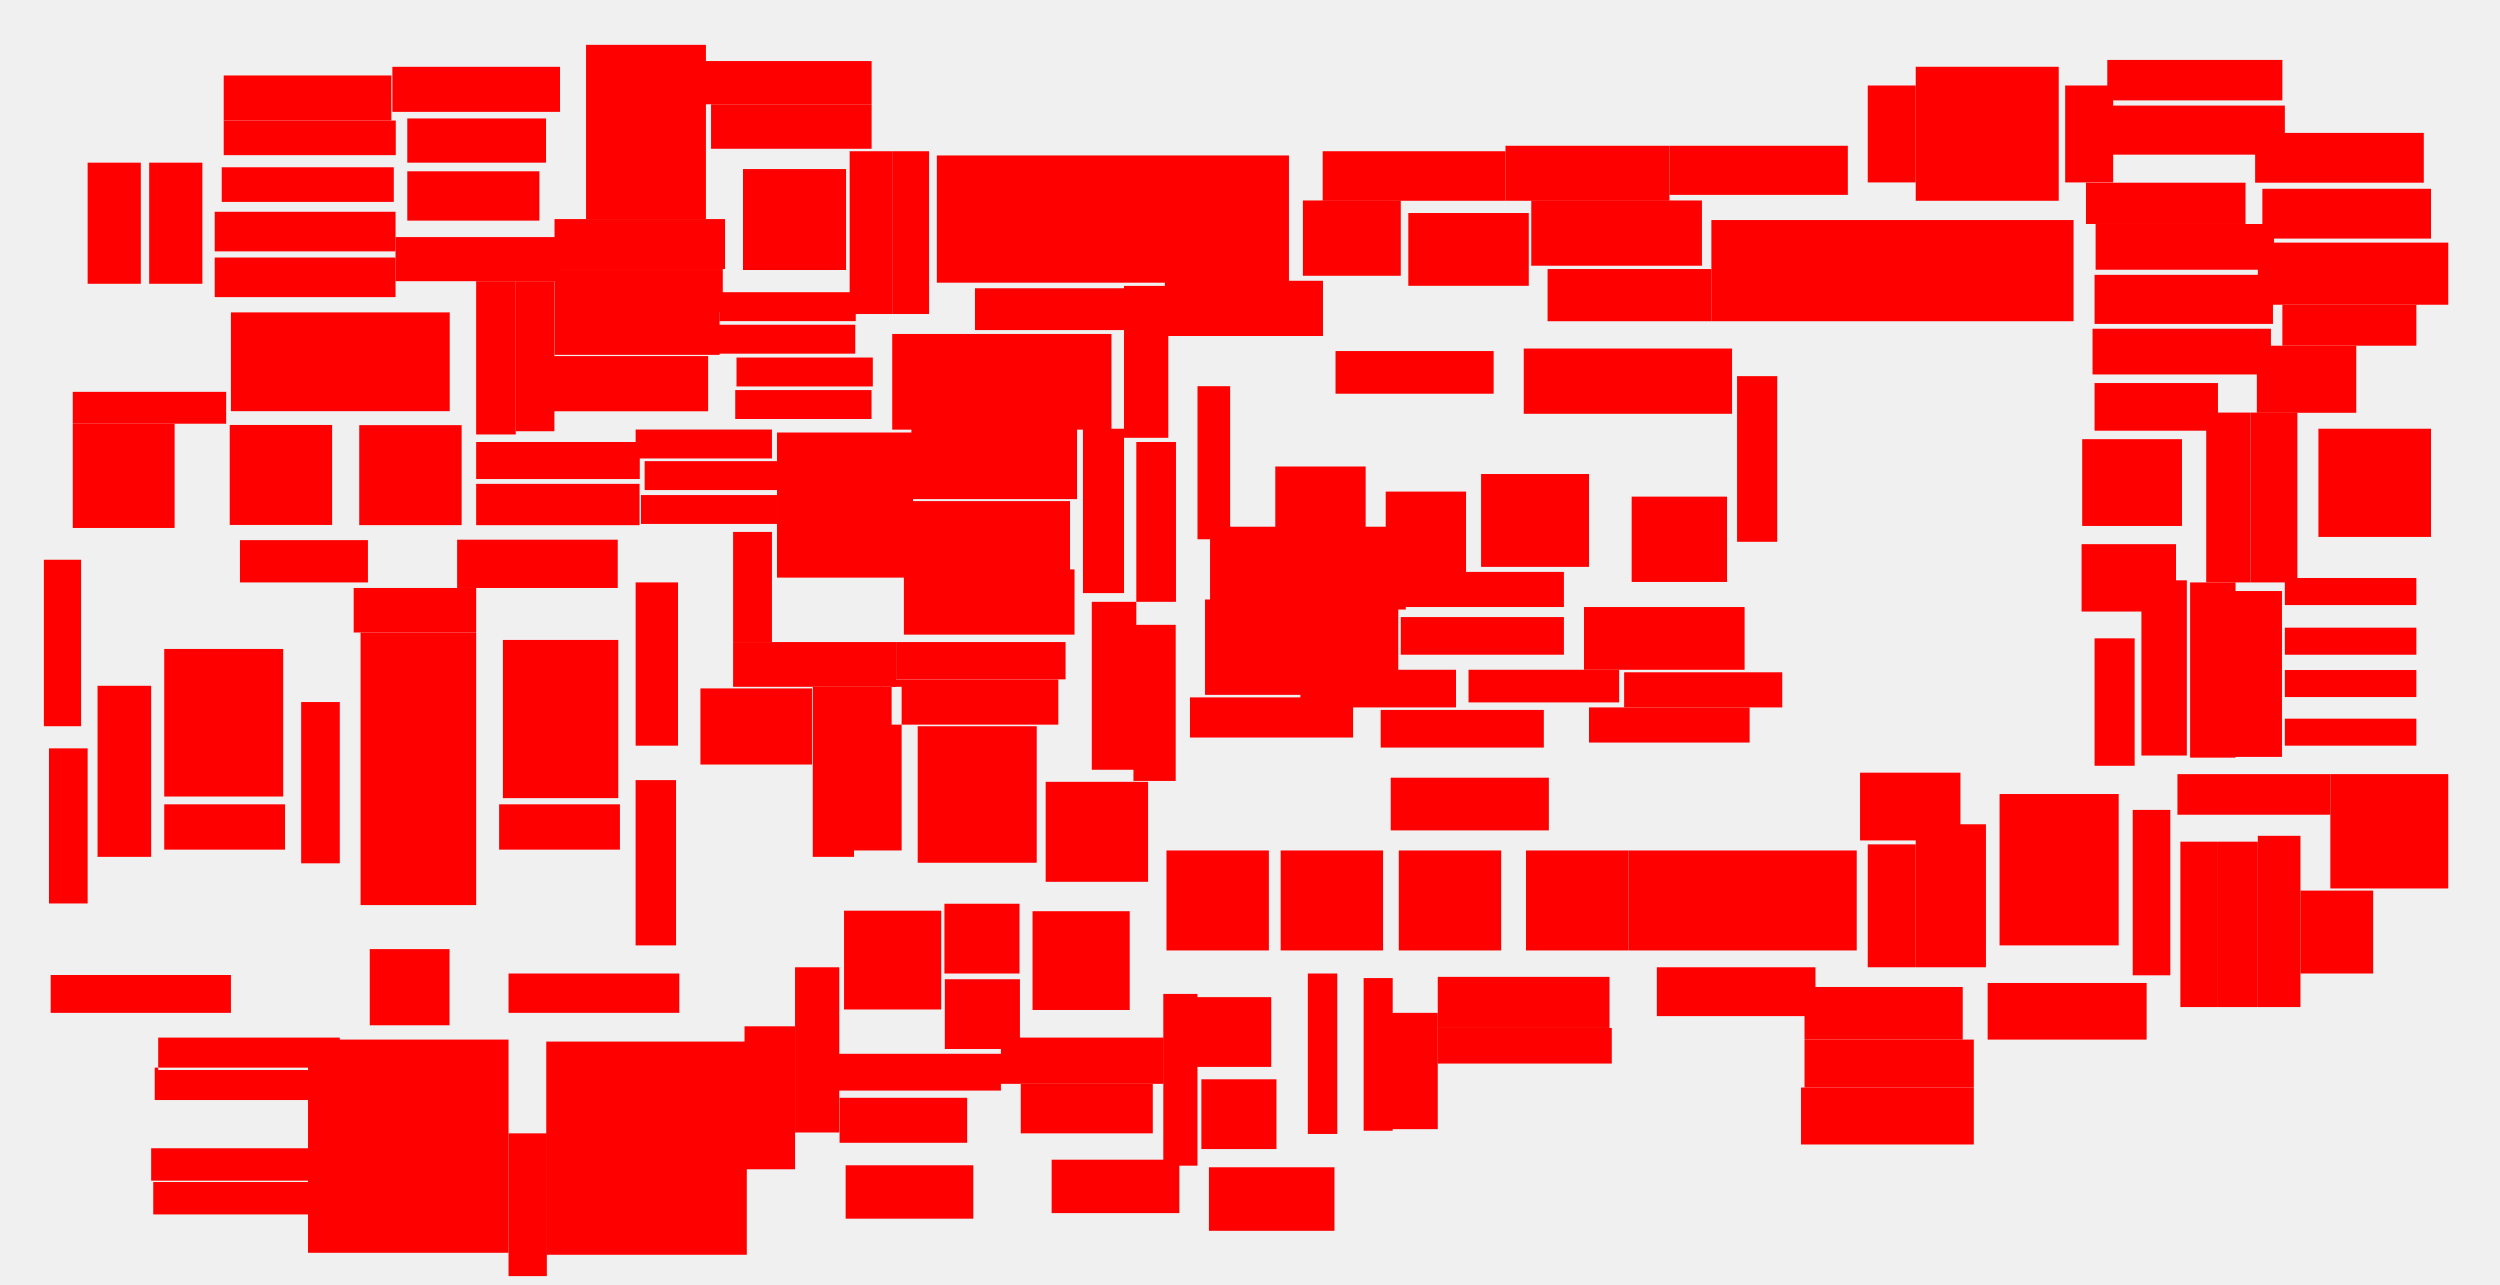
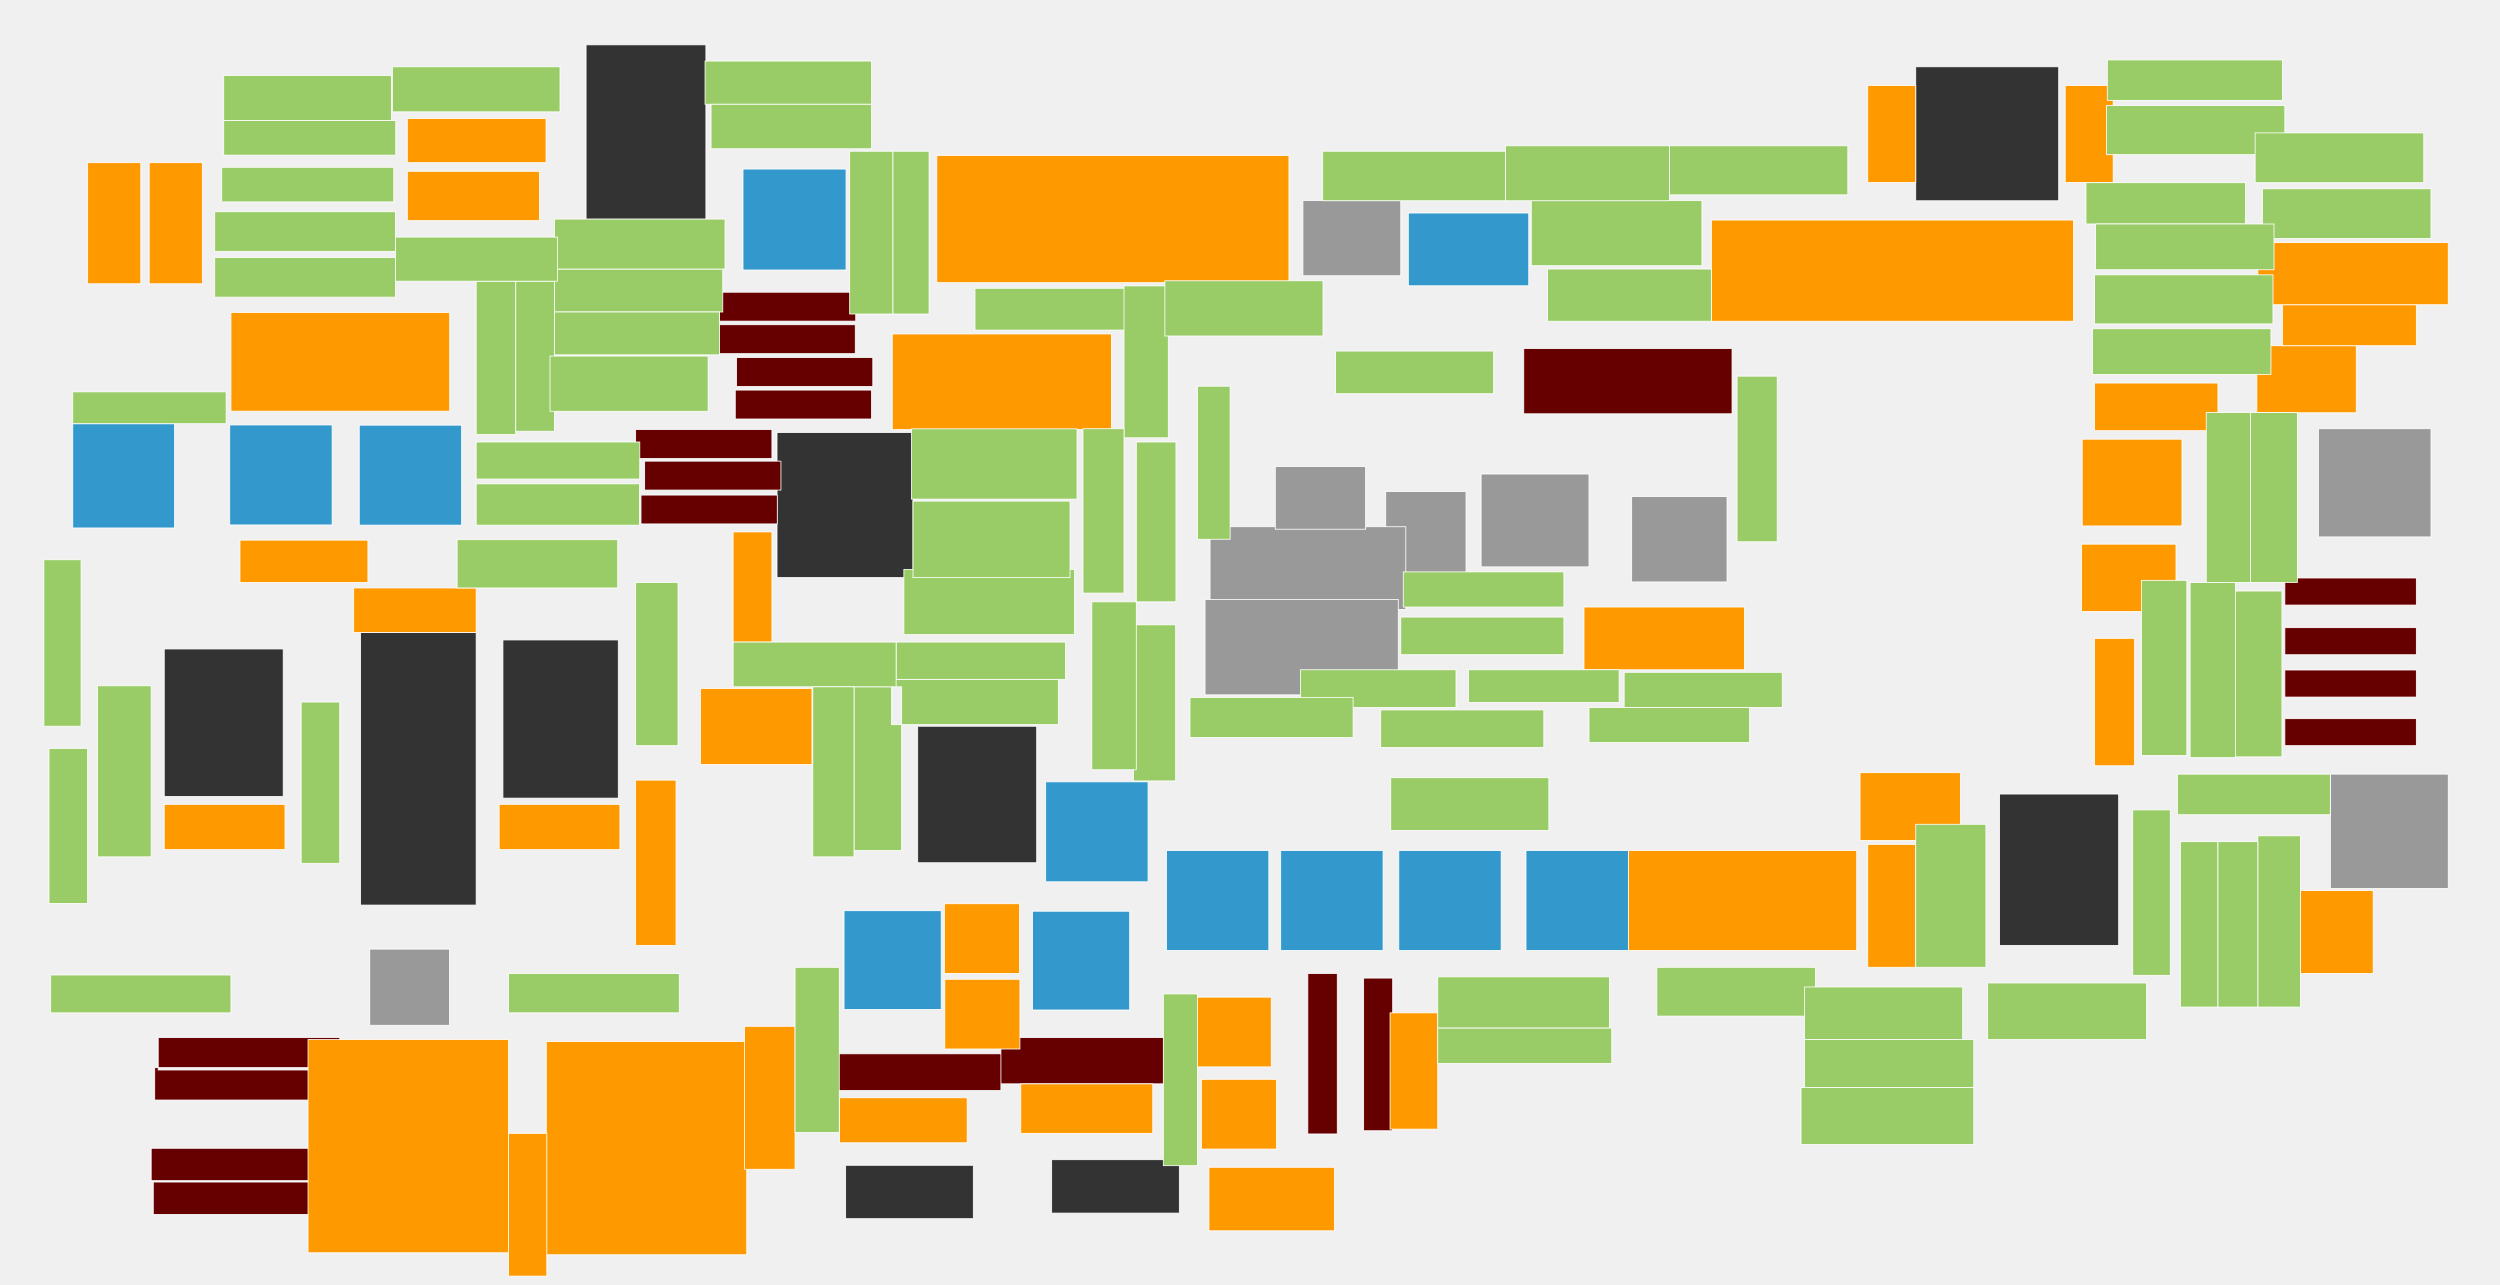
<svg xmlns="http://www.w3.org/2000/svg" version="1.1" id="Parts" x="0px" y="0px" width="3113px" height="1599px" viewBox="0 0 3113 1599" enable-background="new 0 0 3113 1599" xml:space="preserve">
  <g id="Transistors">
-     <rect id="NTE128" x="2886.89" y="533.84" fill="#FF0000" width="140.19" height="134.74" />
-     <rect id="NTE129" x="2901.75" y="963.92" fill="#FF0000" width="146.82" height="142.4" />
-     <rect id="_J201" x="1725.5" y="612.13" fill="#FF0000" width="100" height="106.25" />
-     <path id="_BC560" fill="#FF0000" d="M1750.5,759h-243.75V655.88h243.75V759z M1978.63,590.25h-134.38v115.63h134.38V590.25z    M1744.25,249.63h-121.88v93.75h121.88V249.63z" />
-     <path id="_BC550" fill="#FF0000" d="M460.43,1181.82h99.32v94.86h-99.32V1181.82z M1700.5,580.88H1588V659h112.5V580.88z    M2150.5,618.38h-118.75v106.25h118.75V618.38z M1741.13,746.5H1500.5v118.75h240.63V746.5z" />
+     <rect id="NTE128" x="2886.89" y="533.84" fill="#999999" stroke="#FFFFFF" stroke-miterlimit="10" width="140.19" height="134.74" />
+     <rect id="NTE129" x="2901.75" y="963.92" fill="#999999" stroke="#FFFFFF" stroke-miterlimit="10" width="146.82" height="142.4" />
+     <rect id="_J201" x="1725.5" y="612.13" fill="#999999" stroke="#FFFFFF" stroke-miterlimit="10" width="100" height="106.25" />
+     <path id="_BC560" fill="#999999" stroke="#FFFFFF" stroke-miterlimit="10" d="M1750.5,759h-243.75V655.88h243.75V759z    M1978.63,590.25h-134.38v115.63h134.38V590.25z M1744.25,249.63h-121.88v93.75h121.88V249.63z" />
+     <path id="_BC550" fill="#999999" stroke="#FFFFFF" stroke-miterlimit="10" d="M460.43,1181.82h99.32v94.859h-99.32V1181.82z    M1700.5,580.88H1588V659h112.5V580.88z M2150.5,618.38h-118.75v106.25h118.75V618.38z M1741.13,746.5H1500.5v118.75h240.63V746.5z   " />
  </g>
  <g id="IC">
-     <rect id="NTE929" x="448.98" y="787.6" fill="#FF0000" width="143.93" height="339.41" />
-     <path id="LM301" fill="#FF0000" d="M352.65,991.84H204.5V808.08h148.15V991.84z M769.89,796.86H626.24v196.98h143.65V796.86z    M2563.5,83.15h-178.03V250h178.03V83.15z" />
-     <rect id="TL071" x="1142.71" y="904.3" fill="#FF0000" width="148.21" height="170" />
-     <rect id="LM337" x="1309.52" y="1444.05" fill="#FF0000" width="159" height="66.5" />
-     <rect id="LM317" x="1053" y="1451" fill="#FF0000" width="159" height="66.5" />
-     <rect id="_4558" x="967.54" y="538.57" fill="#FF0000" width="169.33" height="180.68" />
-     <path id="TL082" fill="#FF0000" d="M2489.86,988.73h148.33v188.47h-148.33V988.73z M879.01,55.82H729.77V273h149.24V55.82z" />
+     <rect id="NTE929" x="448.98" y="787.6" fill="#333333" stroke="#FFFFFF" stroke-miterlimit="10" width="143.93" height="339.41" />
+     <path id="LM301" fill="#333333" stroke="#FFFFFF" stroke-miterlimit="10" d="M352.65,991.84H204.5V808.08h148.15V991.84z    M769.89,796.86H626.24V993.84H769.89V796.86z M2563.5,83.15h-178.03V250h178.03V83.15z" />
+     <rect id="TL071" x="1142.71" y="904.3" fill="#333333" stroke="#FFFFFF" stroke-miterlimit="10" width="148.21" height="170" />
+     <rect id="LM337" x="1309.52" y="1444.05" fill="#333333" stroke="#FFFFFF" stroke-miterlimit="10" width="159" height="66.5" />
+     <rect id="LM317" x="1053" y="1451" fill="#333333" stroke="#FFFFFF" stroke-miterlimit="10" width="159" height="66.5" />
+     <rect id="_4558" x="967.54" y="538.57" fill="#333333" stroke="#FFFFFF" stroke-miterlimit="10" width="169.33" height="180.68" />
+     <path id="TL082" fill="#333333" stroke="#FFFFFF" stroke-miterlimit="10" d="M2489.86,988.73h148.33v188.47h-148.33V988.73z    M879.01,55.82H729.77V273h149.24V55.82z" />
  </g>
  <g id="Diodes">
-     <path id="_1N4148" fill="#FF0000" d="M2156.75,515.25h-259.38V434h259.38V515.25z M2845.09,753.4h163.74v-33.65h-163.74V753.4z    M2845.09,781.59h163.74v33.65h-163.74V781.59z M2845.09,834.32h163.74v33.65h-163.74V834.32z M2845.09,894.89h163.74v33.65   h-163.74V894.89z M961.21,570.85H791.5v-36.01h169.71V570.85z M972.43,574.21v36.01H802.72v-36.01h169.72H972.43z M967.88,616.43   l-0.01,36.01H798.16v-36.01H967.88L967.88,616.43z M1085.24,521.74H915.53v-36.01h169.71V521.74z M1086.83,481.23H917.12v-36.01   h169.71V481.23z M1064.96,440.38H895.25v-36.01h169.71V440.38z M1065.59,363.85l-0.01,36.01H895.87v-36.01H1065.59L1065.59,363.85z   " />
-     <path id="_1N4007" fill="#FF0000" d="M423.1,1332.35H197V1292h226.1V1332.35z M418.75,1329.42h-226.1v40.35h226.1V1329.42z    M414.34,1429.82h-226.1v40.35h226.1V1429.82z M416.93,1471.86h-226.1v40.35h226.1V1471.86z M1449,1292h-202.66v57.6H1449V1292z    M1246.34,1312.18H1034V1358h212.34V1312.18z M1665.18,1212.21h-36.67V1412h36.67V1212.21z M1734.19,1217.9H1698V1408h36.19V1217.9   z" />
+     <path id="_1N4148" fill="#660000" stroke="#FFFFFF" stroke-miterlimit="10" d="M2156.75,515.25h-259.38V434h259.38V515.25z    M2845.09,753.4h163.74v-33.65h-163.74V753.4z M2845.09,781.59h163.74v33.65h-163.74V781.59z M2845.09,834.32h163.74v33.649   h-163.74V834.32z M2845.09,894.89h163.74v33.65h-163.74V894.89z M961.21,570.85H791.5v-36.01h169.71V570.85z M972.43,574.21v36.01   H802.72v-36.01h169.72H972.43z M967.88,616.43l-0.01,36.011H798.16V616.43H967.88L967.88,616.43z M1085.24,521.74H915.53v-36.01   h169.71V521.74z M1086.83,481.23H917.12V445.22h169.71V481.23z M1064.96,440.38H895.25v-36.01h169.71V440.38z M1065.59,363.85   l-0.01,36.01H895.87v-36.01H1065.59L1065.59,363.85z" />
+     <path id="_1N4007" fill="#660000" stroke="#FFFFFF" stroke-miterlimit="10" d="M423.1,1332.35H197V1292h226.1V1332.35z    M418.75,1329.42h-226.1v40.35h226.1V1329.42z M414.34,1429.82h-226.1v40.35h226.1V1429.82z M416.93,1471.86h-226.1v40.35h226.1   V1471.86z M1449,1292h-202.66v57.6H1449V1292z M1246.34,1312.18H1034V1358h212.34V1312.18z M1665.18,1212.21h-36.67V1412h36.67   V1212.21z M1734.189,1217.9H1698V1408h36.189V1217.9z" />
  </g>
  <g id="Trimmers">
-     <path id="_5K_Trimmer" fill="#FF0000" d="M1172,1257h-121v-123h121V1257z M1406.71,1134.64h-121v123h121V1134.64z" />
-     <path id="_50K_Trimmer" fill="#FF0000" d="M1753.63,265.25h150v90.63h-150V265.25z M1580,1059h-127.5v124.5H1580V1059z    M1722.21,1183.5h-127.5V1059h127.5V1183.5z M1869.27,1183.5h-127.5V1059h127.5V1183.5z M2027.67,1183.5h-127.5V1059h127.5V1183.5z    M1429.58,1098.03h-127.5v-124.5h127.5V1098.03z M574.82,653.89h-127.5v-124.5h127.5V653.89z M413.56,653.66h-127.5v-124.5h127.5   V653.66z M1053.5,336.2H925.19V210.51h128.31V336.2z" />
-     <rect id="_500K_Trimmer" x="90.61" y="527.61" fill="#FF0000" width="126.81" height="129.81" />
+     <path id="_5K_Trimmer" fill="#3399CC" stroke="#FFFFFF" stroke-miterlimit="10" d="M1172,1257h-121v-123h121V1257z    M1406.71,1134.64h-121v123h121V1134.64z" />
+     <path id="_50K_Trimmer" fill="#3399CC" stroke="#FFFFFF" stroke-miterlimit="10" d="M1753.63,265.25h150v90.63h-150V265.25z    M1580,1059h-127.5v124.5H1580V1059z M1722.21,1183.5h-127.5V1059h127.5V1183.5z M1869.27,1183.5h-127.5V1059h127.5V1183.5z    M2027.67,1183.5h-127.5V1059h127.5V1183.5z M1429.58,1098.03h-127.5v-124.5h127.5V1098.03z M574.82,653.89h-127.5v-124.5h127.5   V653.89z M413.56,653.66h-127.5v-124.5h127.5V653.66z M1053.5,336.2H925.19V210.51h128.31V336.2z" />
+     <rect id="_500K_Trimmer" x="90.61" y="527.61" fill="#3399CC" stroke="#FFFFFF" stroke-miterlimit="10" width="126.81" height="129.81" />
  </g>
  <g id="Capacitors">
    <g id="Electrolytic">
-       <rect id="_1uF_50v" x="2592.75" y="546.87" fill="#FF0000" width="124.24" height="108.05" />
-       <rect id="_4.7uF_25v" x="2131.02" y="274" fill="#FF0000" width="450.98" height="126" />
-       <path id="_10uF_25v" fill="#FF0000" d="M1589.45,1430.81h-93.5v-86.87h93.5V1430.81z M1582.95,1241.64h-93.5v86.87h93.5V1241.64z     M1270,1219.35h-93.5v86.87h93.5V1219.35z M1269.49,1125.34h-93.5v86.87h93.5V1125.34z" />
-       <path id="_1000uF_50v" fill="#FF0000" d="M633.24,1559.97H383.55V1294.5h249.69V1559.97z M929.9,1296.97H680.21v265.47H929.9    V1296.97z" />
-       <path id="_22uF_16v" fill="#FF0000" d="M2955.08,1212.21h-90.56v-103.23h90.56V1212.21z M2709.56,677.59H2592v83.91h117.56V677.59    z M2810.23,514H2934v-83.52h-123.77V514z M2441.13,962.13h-125v84.38h125V962.13z" />
+       <rect id="_1uF_50v" x="2592.75" y="546.87" fill="#FF9900" stroke="#FFFFFF" stroke-miterlimit="10" width="124.24" height="108.05" />
+       <rect id="_4.7uF_25v" x="2131.02" y="274" fill="#FF9900" stroke="#FFFFFF" stroke-miterlimit="10" width="450.98" height="126" />
+       <path id="_10uF_25v" fill="#FF9900" stroke="#FFFFFF" stroke-miterlimit="10" d="M1589.45,1430.811h-93.5v-86.87h93.5V1430.811z     M1582.95,1241.64h-93.5v86.87h93.5V1241.64z M1270,1219.35h-93.5v86.87h93.5V1219.35z M1269.49,1125.34h-93.5v86.87h93.5V1125.34    z" />
+       <path id="_1000uF_50v" fill="#FF9900" stroke="#FFFFFF" stroke-miterlimit="10" d="M633.24,1559.97H383.55V1294.5h249.69V1559.97z     M929.9,1296.97H680.21v265.47H929.9V1296.97z" />
+       <path id="_22uF_16v" fill="#FF9900" stroke="#FFFFFF" stroke-miterlimit="10" d="M2955.08,1212.21h-90.561V1108.98h90.561V1212.21    z M2709.561,677.59H2592v83.91h117.561V677.59z M2810.23,514H2934v-83.52h-123.77V514z M2441.13,962.13h-125v84.38h125V962.13z" />
    </g>
    <g id="Tantalum">
-       <rect id="_22uf" x="872.18" y="857.21" fill="#FF0000" width="138.89" height="94.79" />
+       <rect id="_22uf" x="872.18" y="857.21" fill="#FF9900" stroke="#FFFFFF" stroke-miterlimit="10" width="138.891" height="94.79" />
    </g>
    <g id="Film">
-       <rect id="_0.47uF" x="2027.67" y="1059" fill="#FF0000" width="284.33" height="124.5" />
-       <rect id="_1.8uF" x="1166.55" y="193.58" fill="#FF0000" width="438.45" height="158.42" />
-       <rect id="_0.33uF" x="287.57" y="389" fill="#FF0000" width="272.42" height="123" />
-       <path id="_100nF" fill="#FF0000" d="M1661.67,1532.6h-156.3v-79.11h156.3V1532.6z M680.92,1411.25h-47.68v177.76h47.68V1411.25z     M990,1277.96h-62.91v178.02H990V1277.96z M1204.31,1366.97h-158.87V1423h158.87V1366.97z M1435.46,1349.66h-164.4v61.59h164.4    V1349.66z M1730.89,1406.02h59.4V1261.2h-59.4V1406.02z" />
-       <rect id="_0.01uF" x="1111" y="415.85" fill="#FF0000" width="273" height="119.15" />
-       <path id="_1nF" fill="#FF0000" d="M791.46,971.41h50.34v205.79h-50.34V971.41z M175.33,202.56h-66.2v150.8h66.2V202.56z     M251.97,202.56h-66.2v150.8h66.2V202.56z M2761.79,476.97h-153.62v59.33h153.62V476.97z M2608.17,953.54h49.89V794.86h-49.89    V953.54z M679.92,147.5H507.16v55.06h172.76V147.5z M671.64,213.31H507.16v61.42h164.48V213.31z" />
+       <rect id="_0.47uF" x="2027.67" y="1059" fill="#FF9900" stroke="#FFFFFF" stroke-miterlimit="10" width="284.33" height="124.5" />
+       <rect id="_1.8uF" x="1166.55" y="193.58" fill="#FF9900" stroke="#FFFFFF" stroke-miterlimit="10" width="438.45" height="158.42" />
+       <rect id="_0.33uF" x="287.57" y="389" fill="#FF9900" stroke="#FFFFFF" stroke-miterlimit="10" width="272.42" height="123" />
+       <path id="_100nF" fill="#FF9900" stroke="#FFFFFF" stroke-miterlimit="10" d="M1661.67,1532.6h-156.3v-79.109h156.3V1532.6z     M680.92,1411.25h-47.68v177.76h47.68V1411.25z M990,1277.96h-62.91v178.021H990V1277.96z M1204.311,1366.97h-158.87V1423h158.87    V1366.97z M1435.46,1349.66h-164.4v61.59h164.4V1349.66z M1730.89,1406.02h59.4V1261.2h-59.4V1406.02z" />
+       <rect id="_0.01uF" x="1111" y="415.85" fill="#FF9900" stroke="#FFFFFF" stroke-miterlimit="10" width="273" height="119.15" />
+       <path id="_1nF" fill="#FF9900" stroke="#FFFFFF" stroke-miterlimit="10" d="M791.46,971.41h50.34v205.79h-50.34V971.41z     M175.33,202.56h-66.2v150.8h66.2V202.56z M251.97,202.56h-66.2v150.8h66.2V202.56z M2761.79,476.97h-153.62v59.33h153.62V476.97z     M2608.17,953.54h49.89V794.86h-49.89V953.54z M679.92,147.5H507.16v55.06h172.76V147.5z M671.64,213.31H507.16v61.42H671.64    V213.31z" />
    </g>
    <g id="Ceramic">
-       <rect id="_560pF" x="1972.38" y="755.88" fill="#FF0000" width="200" height="78.13" />
-       <path id="_150pF" fill="#FF0000" d="M3008.83,430.48H2842v-51.02h166.83V430.48z M592.91,732.14H440.4v55.46h152.51V732.14z" />
-       <path id="_100pF" fill="#FF0000" d="M961.21,799.5h-48.35V662.35h48.35V799.5z M2811.45,379.46h237.12v-77.35h-237.12    L2811.45,379.46L2811.45,379.46z" />
-       <rect id="_22pF" x="2325.72" y="1051.4" fill="#FF0000" width="59.75" height="153.05" />
-       <rect id="_15pF" x="621.51" y="1001.54" fill="#FF0000" width="150.41" height="56.42" />
-       <path id="_10pF" fill="#FF0000" d="M458.14,725.24H298.79v-52.67h159.35V725.24z M2631.31,106.47h-59.75v120.69h59.75V106.47z     M2385.47,106.47h-59.75v120.69h59.75V106.47z" />
-       <rect id="_5pF" x="204.5" y="1001.54" fill="#FF0000" width="150.41" height="56.42" />
+       <rect id="_560pF" x="1972.38" y="755.88" fill="#FF9900" stroke="#FFFFFF" stroke-miterlimit="10" width="200" height="78.13" />
+       <path id="_150pF" fill="#FF9900" stroke="#FFFFFF" stroke-miterlimit="10" d="M3008.83,430.48H2842V379.46h166.83V430.48z     M592.91,732.14H440.4v55.46h152.51V732.14z" />
+       <path id="_100pF" fill="#FF9900" stroke="#FFFFFF" stroke-miterlimit="10" d="M961.21,799.5h-48.35V662.35h48.35V799.5z     M2811.45,379.46h237.12v-77.35h-237.121L2811.45,379.46L2811.45,379.46z" />
+       <rect id="_22pF" x="2325.72" y="1051.4" fill="#FF9900" stroke="#FFFFFF" stroke-miterlimit="10" width="59.75" height="153.05" />
+       <rect id="_15pF" x="621.51" y="1001.54" fill="#FF9900" stroke="#FFFFFF" stroke-miterlimit="10" width="150.41" height="56.42" />
+       <path id="_10pF" fill="#FF9900" stroke="#FFFFFF" stroke-miterlimit="10" d="M458.14,725.24H298.79v-52.67h159.35V725.24z     M2631.311,106.47h-59.75v120.69h59.75V106.47z M2385.47,106.47h-59.75v120.69h59.75V106.47z" />
+       <rect id="_5pF" x="204.5" y="1001.54" fill="#FF9900" stroke="#FFFFFF" stroke-miterlimit="10" width="150.41" height="56.42" />
    </g>
  </g>
  <g id="Resistors">
-     <path id="_22M" fill="#FF0000" d="M287.56,1214.06H63.1v47.14h224.47L287.56,1214.06L287.56,1214.06z M844.25,928.54H791.5v-203.3   h52.75V928.54z" />
-     <path id="_1M5" fill="#FF0000" d="M592.91,350.13h49.3V541h-49.3V350.13z M2007,1280h-216.71v44.35H2007V1280z" />
-     <rect id="_1M29" x="1790.29" y="1216.38" fill="#FF0000" width="213.85" height="63.62" />
-     <path id="_909K" fill="#FF0000" d="M281.59,527.61H90.61v-39.68h190.98V527.61z M900,335H690.5v53.5H900V335z" />
-     <rect id="_523K" x="1647" y="188.31" fill="#FF0000" width="227.64" height="61.69" />
-     <rect id="_390K" x="642.21" y="350.13" fill="#FF0000" width="48.12" height="186.86" />
-     <rect id="_200K" x="2247" y="1294.5" fill="#FF0000" width="210.79" height="59.7" />
-     <path id="_100K" fill="#FF0000" d="M2385.47,1026.38h87.42v178.07h-87.42V1026.38z M2119.25,249.63h-212.5v81.25h212.5V249.63z    M1063.4,855.21h59.33V1059h-59.33V855.21z M1317.82,846.03h-207.56v56.3h207.56V846.03L1317.82,846.03z M1463.98,778.04h-52.59   v194.38h52.59V778.04z M423.11,874.18H375V1075h48.11V874.18z M769.21,672.04H569.2v60.1h200.01V672.04z M2672.98,1224h-197.96   v70.5h197.96V1224z M2860.68,513.74h-58.42v211.5h58.42V513.74z M1420.19,358.94h-206.15v52.08h206.15V358.94z" />
-     <rect id="_90K9" x="2063.08" y="1204.45" fill="#FF0000" width="197.54" height="60.81" />
-     <rect id="_23K2" x="592.91" y="550.38" fill="#FF0000" width="203.75" height="46.12" />
-     <path id="_22K1" fill="#FF0000" d="M2608.17,342.24h222.13v61.1h-222.13V342.24z M2622.96,192.58h222.13v-61.1h-222.13V192.58z" />
-     <path id="_20K" fill="#FF0000" d="M492.81,150.09H278.58v43.11h214.23V150.09z M490.34,208.29v43.11H276.11v-43.11H490.34   L490.34,208.29z M2457.79,1425.11h-215.16v-70.91h215.16V1425.11z" />
-     <path id="_10K" fill="#FF0000" d="M1454.78,545.15h-55.16V355.99h55.16V545.15z M2817.09,297.08h209.99v-62.01h-209.99V297.08z    M2808.11,165.49h209.99v62.01h-209.99V165.49z M2078.8,181.52h222.12v61.14H2078.8V181.52z M877.91,76.02h207.43v53.81H877.91   V76.02z M267.36,320.68h225.16V370H267.36V320.68z M267.36,263.68h225.16V313H267.36V263.68z M1326.84,845.94h-211V799.5h211   V845.94z" />
-     <rect id="_7K5" x="1111.72" y="188.31" fill="#FF0000" width="45.15" height="202.69" />
-     <rect id="_6K04" x="54.63" y="697" fill="#FF0000" width="46.33" height="207.29" />
-     <path id="_5K6" fill="#FF0000" d="M2864.52,1254h-53.07v-213.25h53.07V1254z M2781.39,942.49h60.11V735.95h-60.11V942.49z" />
-     <rect id="_5K49" x="690.5" y="272.79" fill="#FF0000" width="212.32" height="62.21" />
-     <path id="_4K7" fill="#FF0000" d="M2016.13,874.63h-187.5V834h187.5V874.63z M109.13,931.86H61V1125h48.13V931.86z M1115.84,855.21   H912.86V799.5h202.98V855.21z M2761.79,1254H2715v-205.95h46.79V1254z M2702.46,1214.45h-46.79V1008.5h46.79V1214.45z    M1085.34,129.83v55.43H885.4v-55.43H1085.34L1085.34,129.83z" />
-     <rect id="_3K3_or_10K" x="1359.5" y="749.4" fill="#FF0000" width="55.42" height="209.1" />
-     <rect id="_3K02" x="121.46" y="853.95" fill="#FF0000" width="66.78" height="213.01" />
-     <path id="_2K4" fill="#FF0000" d="M2796.11,278.9h-198.65v-51.4h198.65V278.9z M1111.72,188.31H1058V391h53.72V188.31z" />
-     <path id="_2K2" fill="#FF0000" d="M2605.64,409.31h222.13v57h-222.13L2605.64,409.31L2605.64,409.31z M2609.46,335.9h222.13v-57   h-222.13V335.9z M487.34,93.97H278.58v56.12h208.75L487.34,93.97L487.34,93.97z M697.33,83.15H488.58v56.12h208.75V83.15   L697.33,83.15z M2901.75,1014.54h-190.4v-50.62h190.4V1014.54z M2811.45,1048.06h-49.66V1254h49.66V1048.06z M1531.75,480.88   h-40.63V671.5h40.63V480.88z" />
-     <path id="_1K5" fill="#FF0000" d="M1063.4,1066.96h-51.33V855.21h51.33V1066.96z M1399.62,533.84h-51.11v204.68h51.11V533.84z    M796.36,602.5H592.91v51.45h203.45V602.5z" />
-     <path id="_1K" fill="#FF0000" d="M492.52,295.22h201.55v54.91H492.52V295.22z M690.5,441.88H896V388.5H690.5V441.88z M2247,1294.5   h196.98V1229H2247V1294.5z M845.85,1212.21H633.24v48.99h212.61V1212.21z M1928.63,968.38h-196.88V1034h196.88V968.38z" />
-     <rect id="_470R" x="1450.5" y="349.63" fill="#FF0000" width="196.88" height="68.75" />
-     <path id="_390R" fill="#FF0000" d="M2219.25,880.88h-196.88v-43.75h196.88V880.88z M1947.38,712.13h-200v43.75h200V712.13z" />
-     <rect id="_270R" x="1414.92" y="550.38" fill="#FF0000" width="49.38" height="199.02" />
-     <rect id="_220R" x="1978.63" y="880.88" fill="#FF0000" width="200" height="43.75" />
-     <path id="_200R" fill="#FF0000" d="M1134.88,534h206.25v87.5h-206.25V534z M1125.5,790.25H1338V709h-212.5V790.25z" />
-     <path id="_120R" fill="#FF0000" d="M1491.09,1451.5h-42.53v-213.87h42.53V1451.5z M1045.06,1204.45H990v205.73h55.06V1204.45z" />
-     <path id="_100R" fill="#FF0000" d="M2747.19,513.74h55.07v211.5h-55.07V513.74z M2078.8,181.52h-204.16V250h204.16V181.52z" />
-     <rect id="_300K" x="1927.05" y="335" fill="#FF0000" width="203.96" height="65" />
-     <rect id="_24K9" x="1136.87" y="623.96" fill="#FF0000" width="195.5" height="95.29" />
-     <path id="_22R" fill="#FF0000" d="M2727.13,943.42h56.56V725.24h-56.56V943.42z M2666.5,722.62h56.56V940.8h-56.56V722.62z    M2624,74.63h218V125h-218V74.63z M684.88,443.38h196.88v68.75H684.88V443.38z M1813,880.88h-193.75V834H1813V880.88z    M1947.38,815.25h-203.13v-46.88h203.13V815.25z" />
-     <path id="_Select" fill="#FF0000" d="M2213,674.63h-50V468.38h50V674.63z M1922.38,884h-203.13v46.88h203.13V884z M1859.88,437.13   H1663v53.13h196.88V437.13z M1684.88,868.38h-203.13v50h203.13V868.38z" />
+     <path id="_22M" fill="#99CC66" stroke="#FFFFFF" stroke-miterlimit="10" d="M287.56,1214.061H63.1v47.14h224.47L287.56,1214.061   L287.56,1214.061z M844.25,928.54H791.5v-203.3h52.75V928.54z" />
+     <path id="_1M5" fill="#99CC66" stroke="#FFFFFF" stroke-miterlimit="10" d="M592.91,350.13h49.3V541h-49.3V350.13z M2007,1280   h-216.71v44.35H2007V1280z" />
+     <rect id="_1M29" x="1790.29" y="1216.38" fill="#99CC66" stroke="#FFFFFF" stroke-miterlimit="10" width="213.85" height="63.62" />
+     <path id="_909K" fill="#99CC66" stroke="#FFFFFF" stroke-miterlimit="10" d="M281.59,527.61H90.61V487.93h190.98V527.61z M900,335   H690.5v53.5H900V335z" />
+     <rect id="_523K" x="1647" y="188.31" fill="#99CC66" stroke="#FFFFFF" stroke-miterlimit="10" width="227.64" height="61.69" />
+     <rect id="_390K" x="642.21" y="350.13" fill="#99CC66" stroke="#FFFFFF" stroke-miterlimit="10" width="48.12" height="186.86" />
+     <rect id="_200K" x="2247" y="1294.5" fill="#99CC66" stroke="#FFFFFF" stroke-miterlimit="10" width="210.79" height="59.7" />
+     <path id="_100K" fill="#99CC66" stroke="#FFFFFF" stroke-miterlimit="10" d="M2385.47,1026.38h87.42v178.07h-87.42V1026.38z    M2119.25,249.63h-212.5v81.25h212.5V249.63z M1063.4,855.21h59.33V1059h-59.33V855.21z M1317.82,846.03H1110.26v56.3h207.561   V846.03L1317.82,846.03z M1463.98,778.04h-52.591v194.38h52.591V778.04z M423.11,874.18H375V1075h48.11V874.18z M769.21,672.04   H569.2v60.1h200.01V672.04z M2672.98,1224H2475.02v70.5h197.961V1224z M2860.68,513.74h-58.42v211.5h58.42V513.74z    M1420.189,358.94H1214.04v52.08h206.149V358.94z" />
+     <rect id="_90K9" x="2063.08" y="1204.45" fill="#99CC66" stroke="#FFFFFF" stroke-miterlimit="10" width="197.54" height="60.81" />
+     <rect id="_23K2" x="592.91" y="550.38" fill="#99CC66" stroke="#FFFFFF" stroke-miterlimit="10" width="203.75" height="46.12" />
+     <path id="_22K1" fill="#99CC66" stroke="#FFFFFF" stroke-miterlimit="10" d="M2608.17,342.24h222.13v61.1h-222.13V342.24z    M2622.96,192.58h222.13v-61.1h-222.13V192.58z" />
+     <path id="_20K" fill="#99CC66" stroke="#FFFFFF" stroke-miterlimit="10" d="M492.81,150.09H278.58v43.11H492.81V150.09z    M490.34,208.29v43.11H276.11v-43.11H490.34L490.34,208.29z M2457.79,1425.11h-215.16v-70.91h215.16V1425.11z" />
+     <path id="_10K" fill="#99CC66" stroke="#FFFFFF" stroke-miterlimit="10" d="M1454.78,545.15h-55.16V355.99h55.16V545.15z    M2817.09,297.08h209.99v-62.01h-209.99V297.08z M2808.11,165.49H3018.1v62.01H2808.11V165.49z M2078.8,181.52h222.12v61.14H2078.8   V181.52z M877.91,76.02h207.43v53.81H877.91V76.02z M267.36,320.68h225.16V370H267.36V320.68z M267.36,263.68h225.16V313H267.36   V263.68z M1326.84,845.94h-211V799.5h211V845.94z" />
+     <rect id="_7K5" x="1111.72" y="188.31" fill="#99CC66" stroke="#FFFFFF" stroke-miterlimit="10" width="45.15" height="202.69" />
+     <rect id="_6K04" x="54.63" y="697" fill="#99CC66" stroke="#FFFFFF" stroke-miterlimit="10" width="46.33" height="207.29" />
+     <path id="_5K6" fill="#99CC66" stroke="#FFFFFF" stroke-miterlimit="10" d="M2864.52,1254h-53.069v-213.25h53.069V1254z    M2781.39,942.49h60.11V735.95h-60.11V942.49z" />
+     <rect id="_5K49" x="690.5" y="272.79" fill="#99CC66" stroke="#FFFFFF" stroke-miterlimit="10" width="212.32" height="62.21" />
+     <path id="_4K7" fill="#99CC66" stroke="#FFFFFF" stroke-miterlimit="10" d="M2016.13,874.63h-187.5V834h187.5V874.63z    M109.13,931.86H61V1125h48.13V931.86z M1115.84,855.21H912.86V799.5h202.979V855.21z M2761.79,1254H2715v-205.95h46.79V1254z    M2702.46,1214.45h-46.79V1008.5h46.79V1214.45z M1085.34,129.83v55.43H885.4v-55.43H1085.34L1085.34,129.83z" />
+     <rect id="_3K3_or_10K" x="1359.5" y="749.4" fill="#99CC66" stroke="#FFFFFF" stroke-miterlimit="10" width="55.42" height="209.1" />
+     <rect id="_3K02" x="121.46" y="853.95" fill="#99CC66" stroke="#FFFFFF" stroke-miterlimit="10" width="66.78" height="213.01" />
+     <path id="_2K4" fill="#99CC66" stroke="#FFFFFF" stroke-miterlimit="10" d="M2796.11,278.9h-198.65v-51.4h198.65V278.9z    M1111.72,188.31H1058V391h53.72V188.31z" />
+     <path id="_2K2" fill="#99CC66" stroke="#FFFFFF" stroke-miterlimit="10" d="M2605.64,409.31h222.13v57h-222.129L2605.64,409.31   L2605.64,409.31z M2609.46,335.9h222.13v-57h-222.13V335.9z M487.34,93.97H278.58v56.12h208.75L487.34,93.97L487.34,93.97z    M697.33,83.15H488.58v56.12h208.75V83.15L697.33,83.15z M2901.75,1014.54h-190.4v-50.62h190.4V1014.54z M2811.45,1048.061h-49.66   V1254h49.66V1048.061z M1531.75,480.88h-40.63V671.5h40.63V480.88z" />
+     <path id="_1K5" fill="#99CC66" stroke="#FFFFFF" stroke-miterlimit="10" d="M1063.4,1066.96h-51.33V855.21h51.33V1066.96z    M1399.62,533.84h-51.11v204.68h51.11V533.84z M796.36,602.5H592.91v51.45h203.45V602.5z" />
+     <path id="_1K" fill="#99CC66" stroke="#FFFFFF" stroke-miterlimit="10" d="M492.52,295.22H694.07v54.91H492.52V295.22z    M690.5,441.88H896V388.5H690.5V441.88z M2247,1294.5h196.98V1229H2247V1294.5z M845.85,1212.21H633.24v48.99H845.85V1212.21z    M1928.63,968.38h-196.88V1034h196.88V968.38z" />
+     <rect id="_470R" x="1450.5" y="349.63" fill="#99CC66" stroke="#FFFFFF" stroke-miterlimit="10" width="196.88" height="68.75" />
+     <path id="_390R" fill="#99CC66" stroke="#FFFFFF" stroke-miterlimit="10" d="M2219.25,880.88h-196.88v-43.75h196.88V880.88z    M1947.38,712.13h-200v43.75h200V712.13z" />
+     <rect id="_270R" x="1414.92" y="550.38" fill="#99CC66" stroke="#FFFFFF" stroke-miterlimit="10" width="49.38" height="199.021" />
+     <rect id="_220R" x="1978.63" y="880.88" fill="#99CC66" stroke="#FFFFFF" stroke-miterlimit="10" width="200" height="43.75" />
+     <path id="_200R" fill="#99CC66" stroke="#FFFFFF" stroke-miterlimit="10" d="M1134.88,534h206.25v87.5h-206.25V534z M1125.5,790.25   H1338V709h-212.5V790.25z" />
+     <path id="_120R" fill="#99CC66" stroke="#FFFFFF" stroke-miterlimit="10" d="M1491.09,1451.5h-42.53v-213.87h42.53V1451.5z    M1045.061,1204.45H990v205.729h55.061V1204.45z" />
+     <path id="_100R" fill="#99CC66" stroke="#FFFFFF" stroke-miterlimit="10" d="M2747.189,513.74h55.07v211.5h-55.07V513.74z    M2078.8,181.52h-204.16V250h204.16V181.52z" />
+     <rect id="_300K" x="1927.05" y="335" fill="#99CC66" stroke="#FFFFFF" stroke-miterlimit="10" width="203.96" height="65" />
+     <rect id="_24K9" x="1136.87" y="623.96" fill="#99CC66" stroke="#FFFFFF" stroke-miterlimit="10" width="195.5" height="95.29" />
+     <path id="_22R" fill="#99CC66" stroke="#FFFFFF" stroke-miterlimit="10" d="M2727.13,943.42h56.56V725.24h-56.56V943.42z    M2666.5,722.62h56.561V940.8H2666.5V722.62z M2624,74.63h218V125h-218V74.63z M684.88,443.38h196.88v68.75H684.88V443.38z    M1813,880.88h-193.75V834H1813V880.88z M1947.38,815.25h-203.13v-46.88h203.13V815.25z" />
+     <path id="_Select" fill="#99CC66" stroke="#FFFFFF" stroke-miterlimit="10" d="M2213,674.63h-50V468.38h50V674.63z M1922.38,884   h-203.13v46.88h203.13V884z M1859.88,437.13H1663v53.13h196.88V437.13z M1684.88,868.38h-203.13v50h203.13V868.38z" />
  </g>
</svg>
